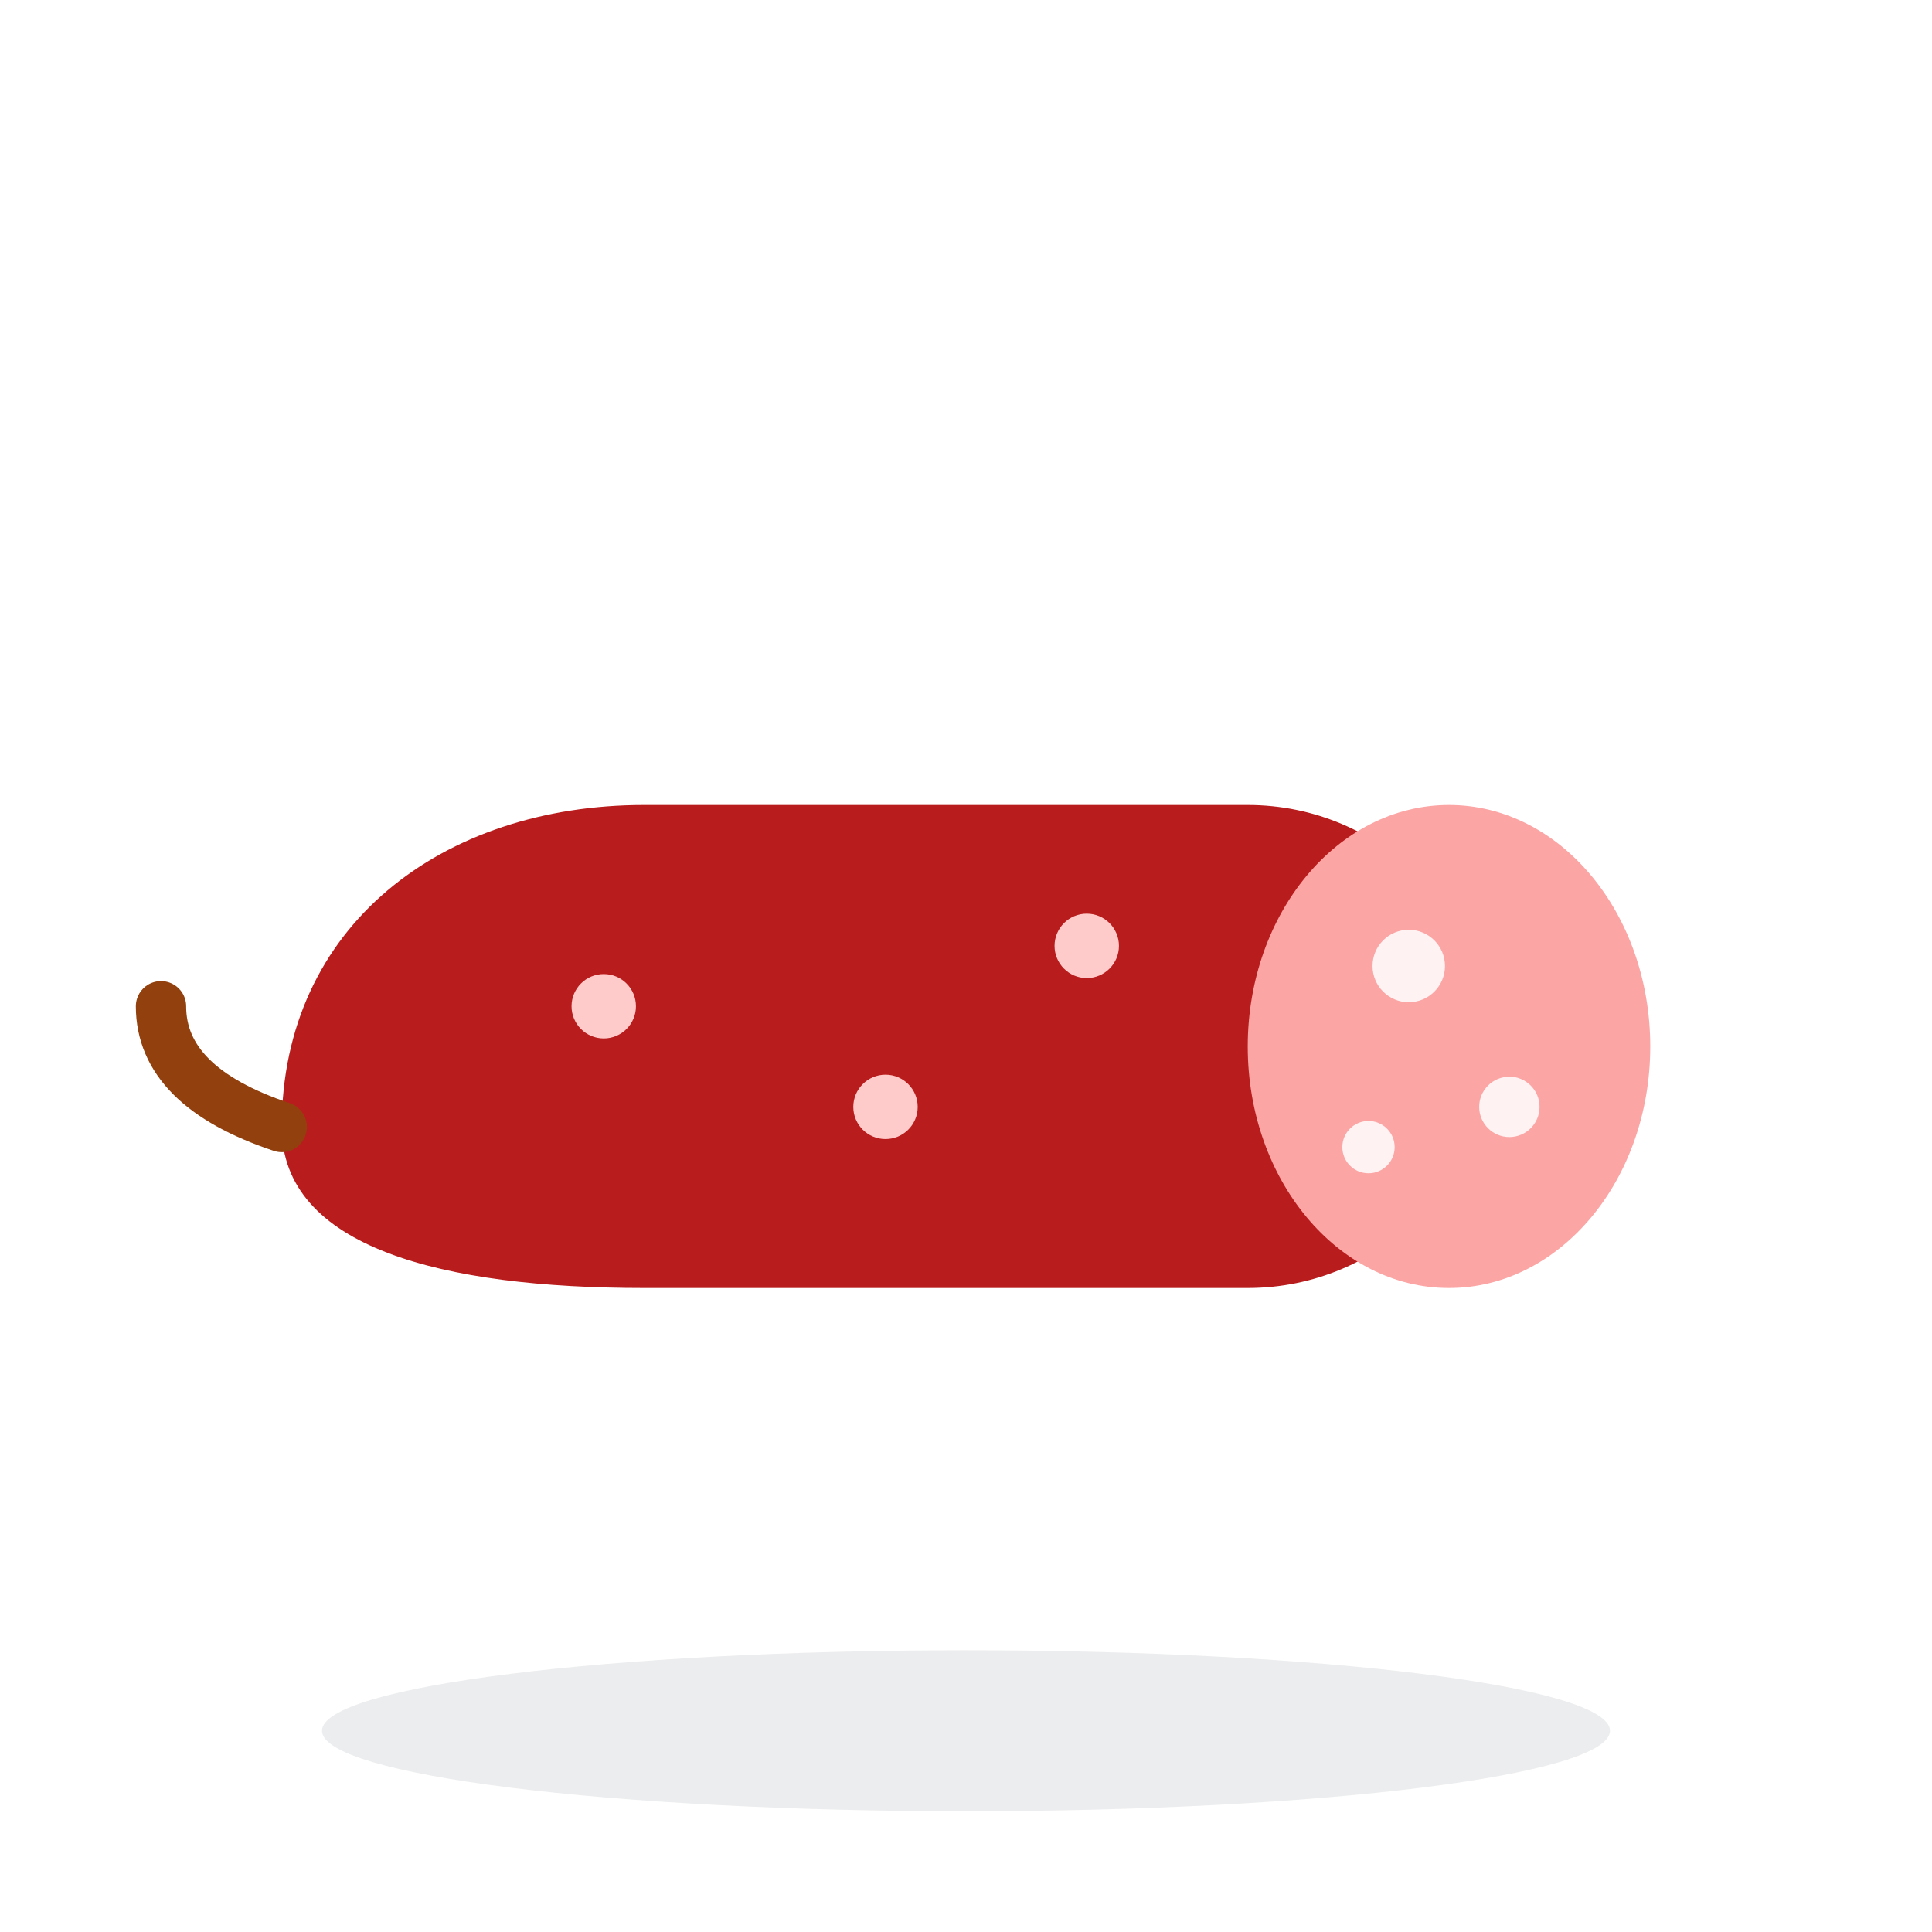
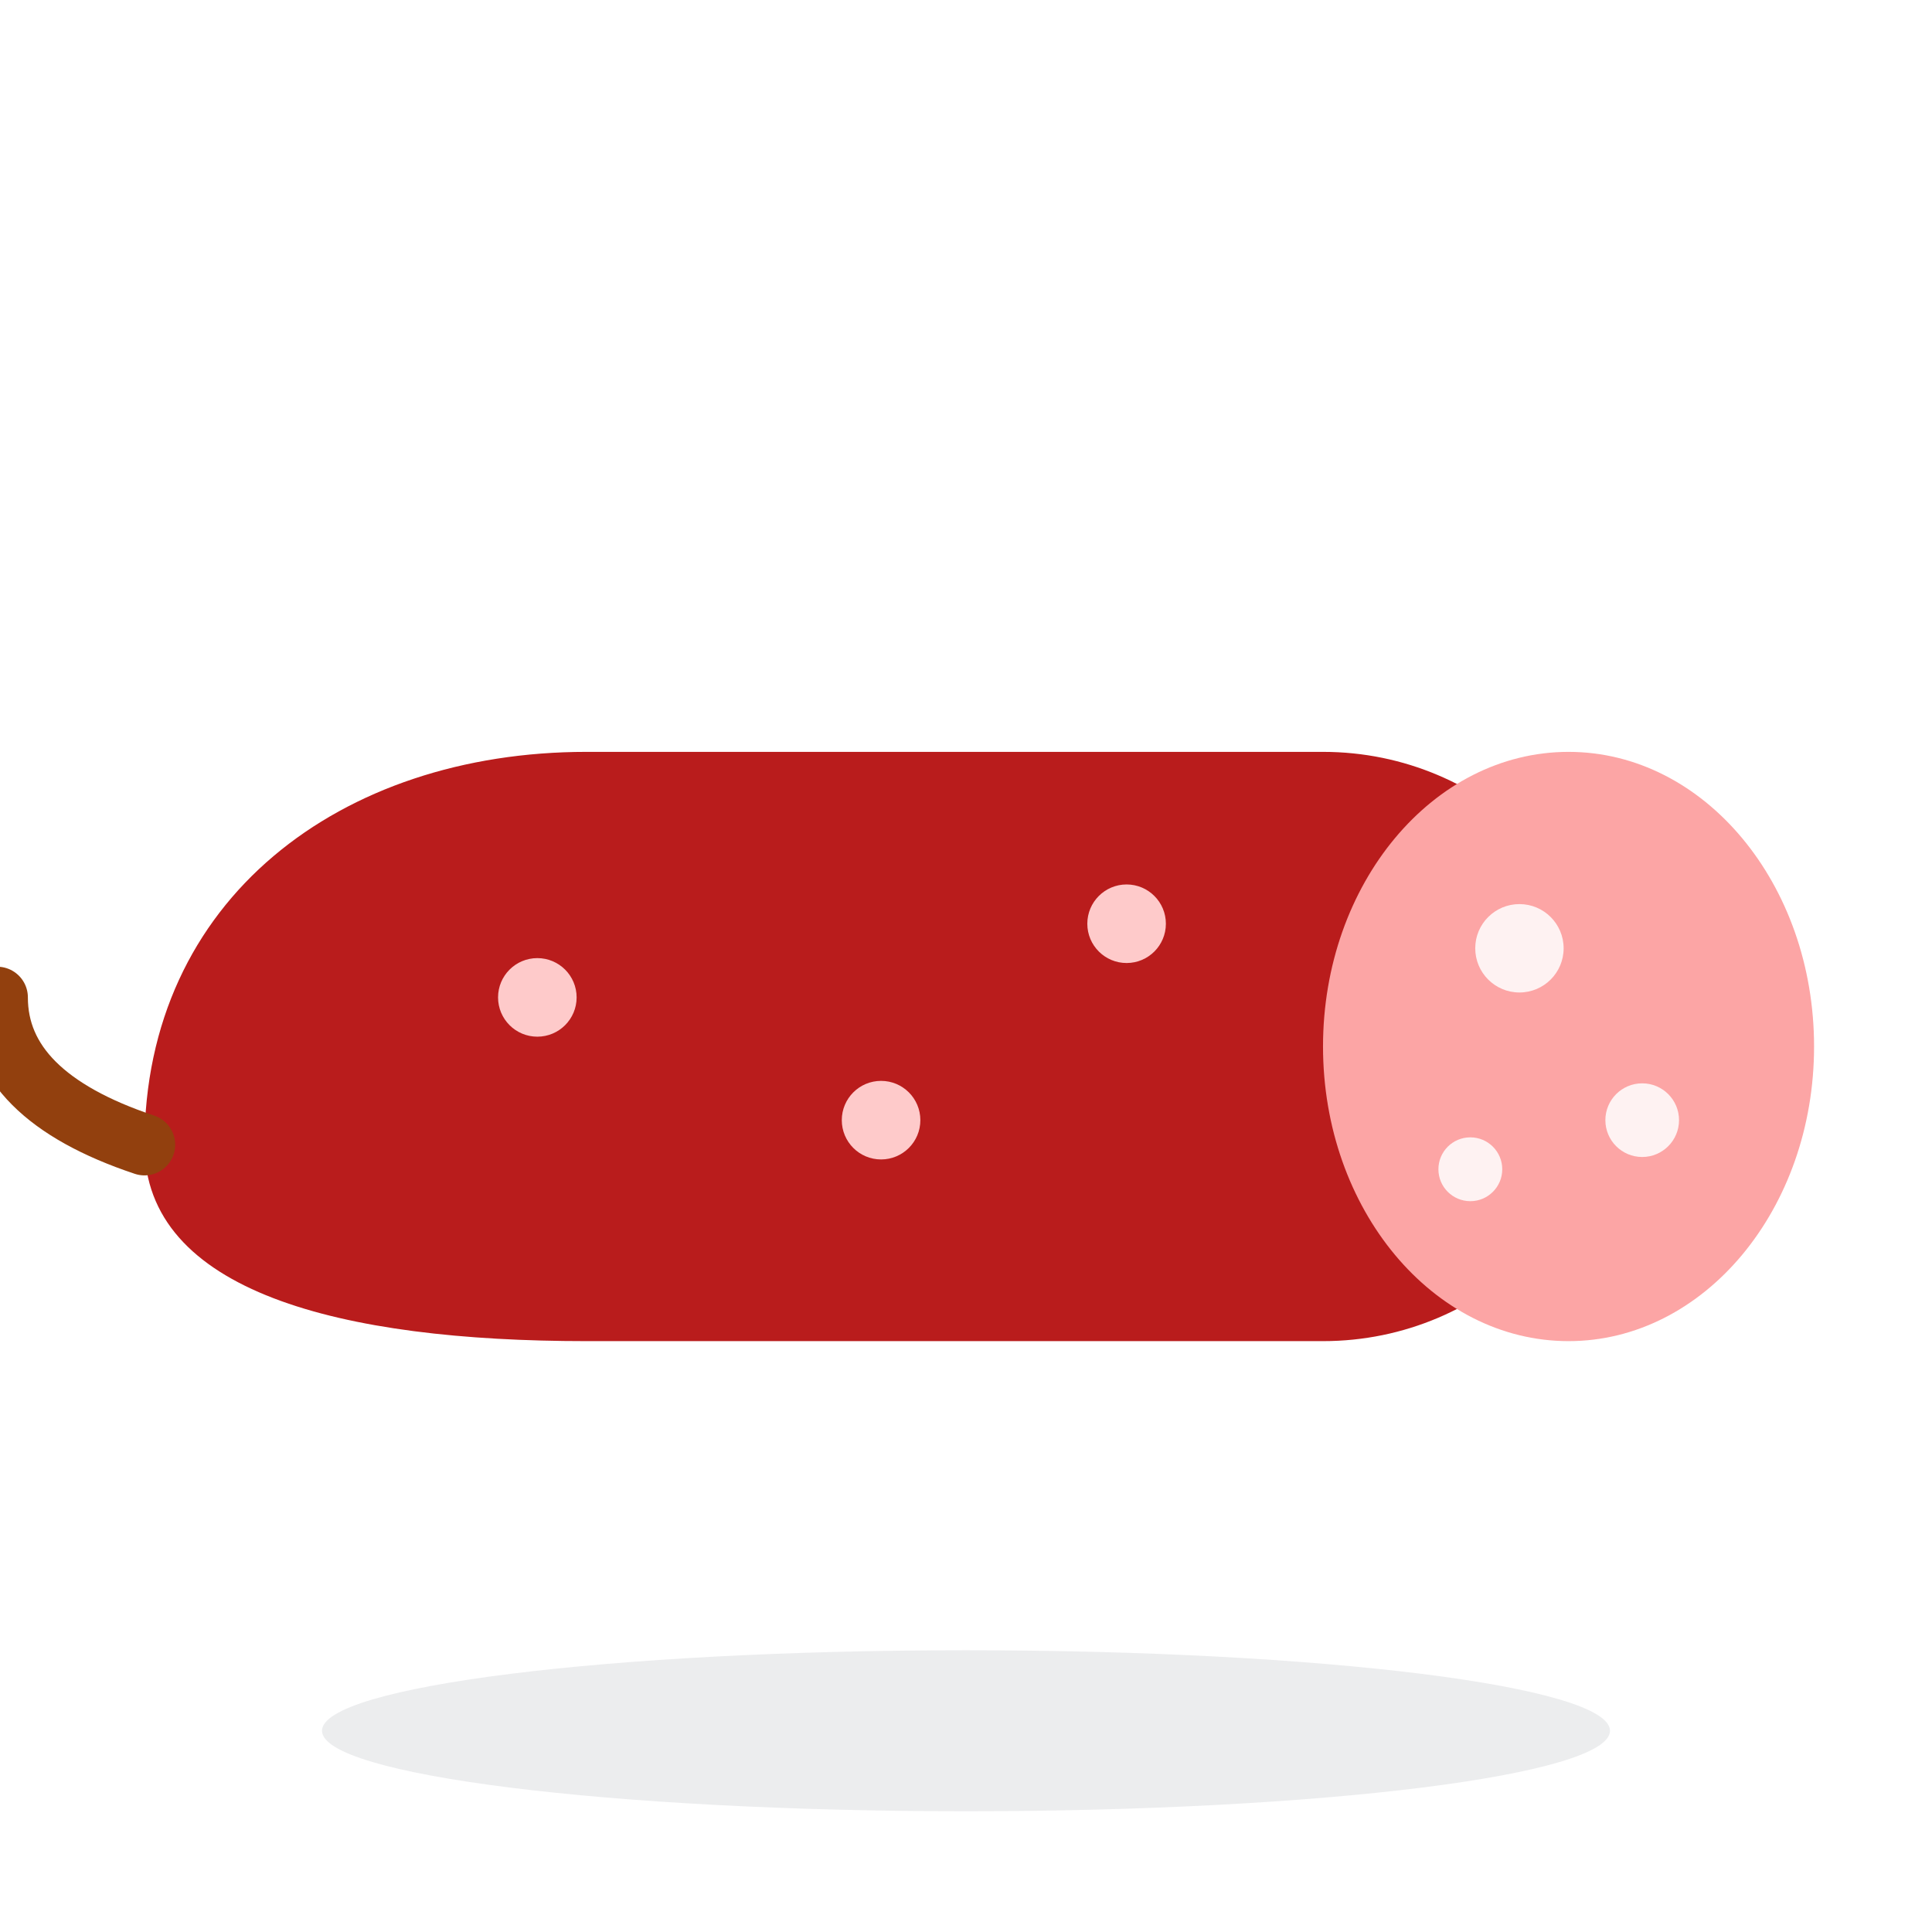
<svg xmlns="http://www.w3.org/2000/svg" viewBox="0 0 96 96" width="96" height="96">
  <ellipse cx="48" cy="86" rx="32" ry="4" fill="#0F172A" opacity=".08" />
-   <path d="M14 56c0-10 8-16 18-16h30a12 12 0 0 1 0 24H32c-10 0-18-2-18-8z" fill="#B91C1C" />
-   <ellipse cx="72" cy="52" rx="10" ry="12" fill="#FCA5A5" />
-   <circle cx="70" cy="48" r="1.8" fill="#FEF2F2" />
-   <circle cx="75" cy="55" r="1.5" fill="#FEF2F2" />
-   <circle cx="68" cy="57" r="1.3" fill="#FEF2F2" />
-   <circle cx="30" cy="50" r="1.6" fill="#FECACA" />
-   <circle cx="44" cy="55" r="1.6" fill="#FECACA" />
-   <circle cx="54" cy="47" r="1.6" fill="#FECACA" />
-   <path d="M14 56q-6-2-6-6" stroke="#92400E" stroke-width="2.5" fill="none" stroke-linecap="round" />
+   <g transform="translate(45 52) scale(1.22) translate(-45 -52)">
+     <path d="M14 56c0-10 8-16 18-16h30a12 12 0 0 1 0 24H32c-10 0-18-2-18-8z" fill="#B91C1C" />
+     <ellipse cx="72" cy="52" rx="10" ry="12" fill="#FCA5A5" />
+     <circle cx="70" cy="48" r="1.8" fill="#FEF2F2" />
+     <circle cx="75" cy="55" r="1.5" fill="#FEF2F2" />
+     <circle cx="68" cy="57" r="1.3" fill="#FEF2F2" />
+     <circle cx="30" cy="50" r="1.6" fill="#FECACA" />
+     <circle cx="44" cy="55" r="1.6" fill="#FECACA" />
+     <circle cx="54" cy="47" r="1.6" fill="#FECACA" />
+     <path d="M14 56q-6-2-6-6" stroke="#92400E" stroke-width="2.5" fill="none" stroke-linecap="round" />
+   </g>
</svg>
